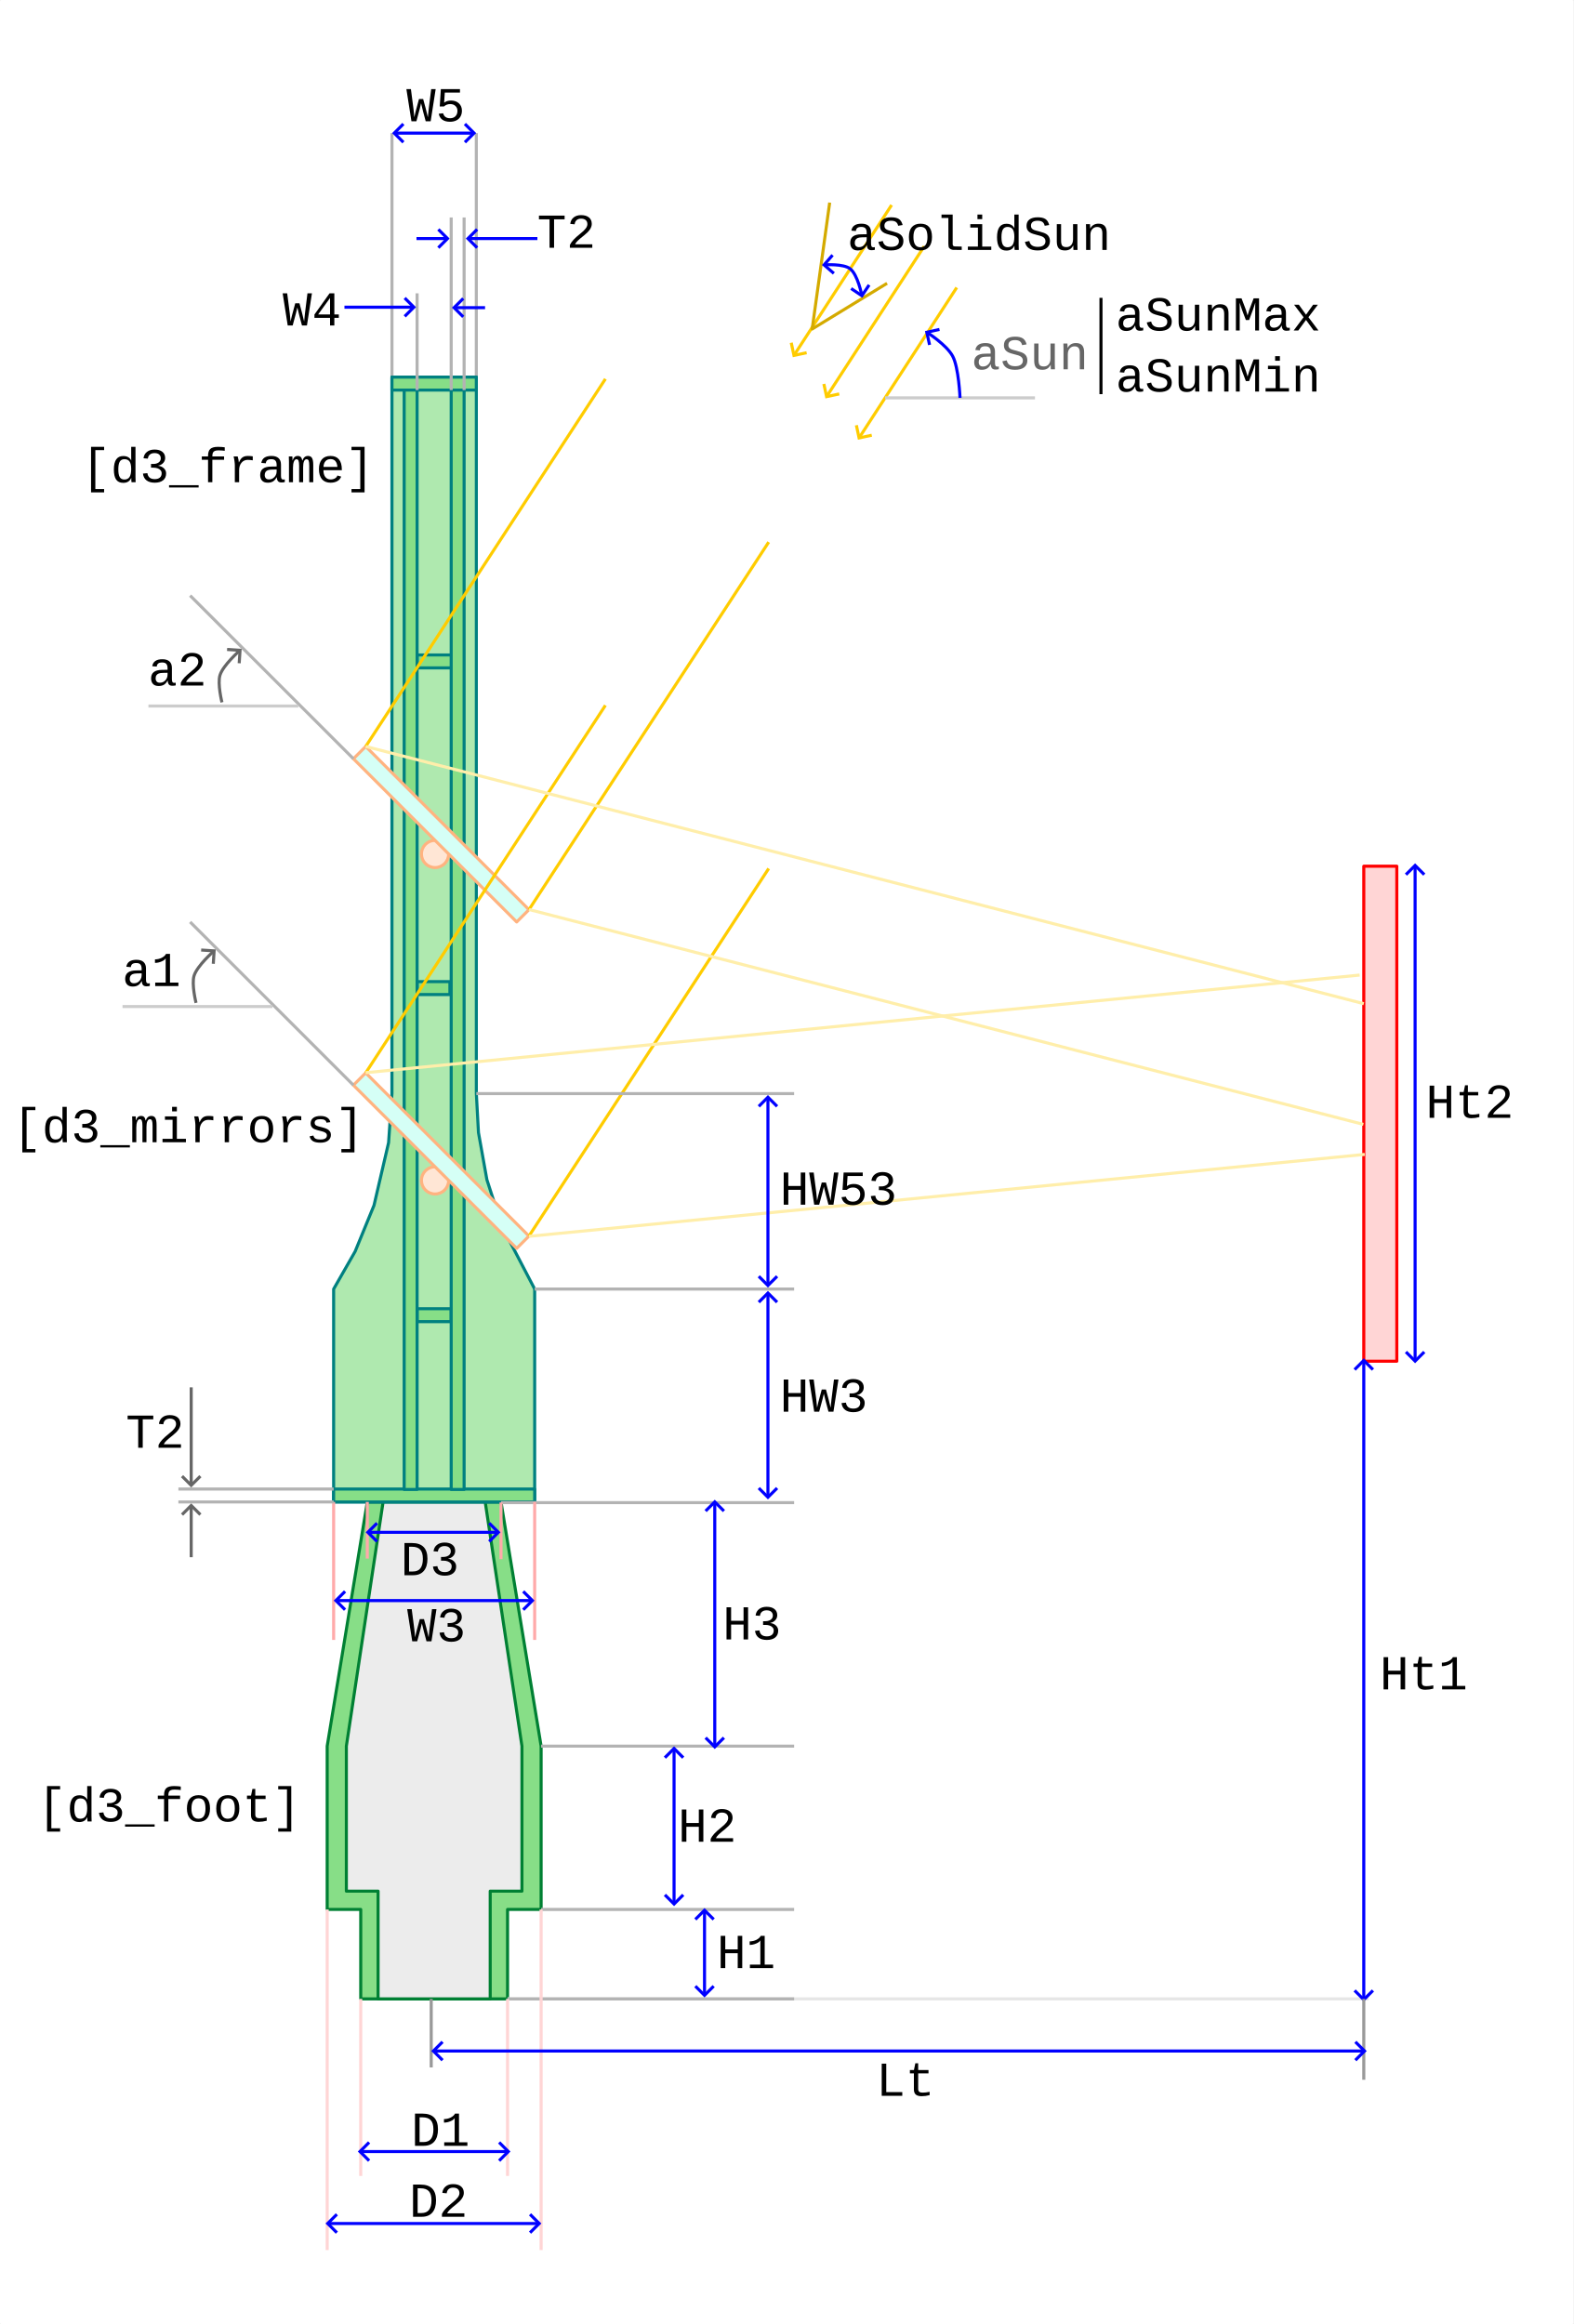
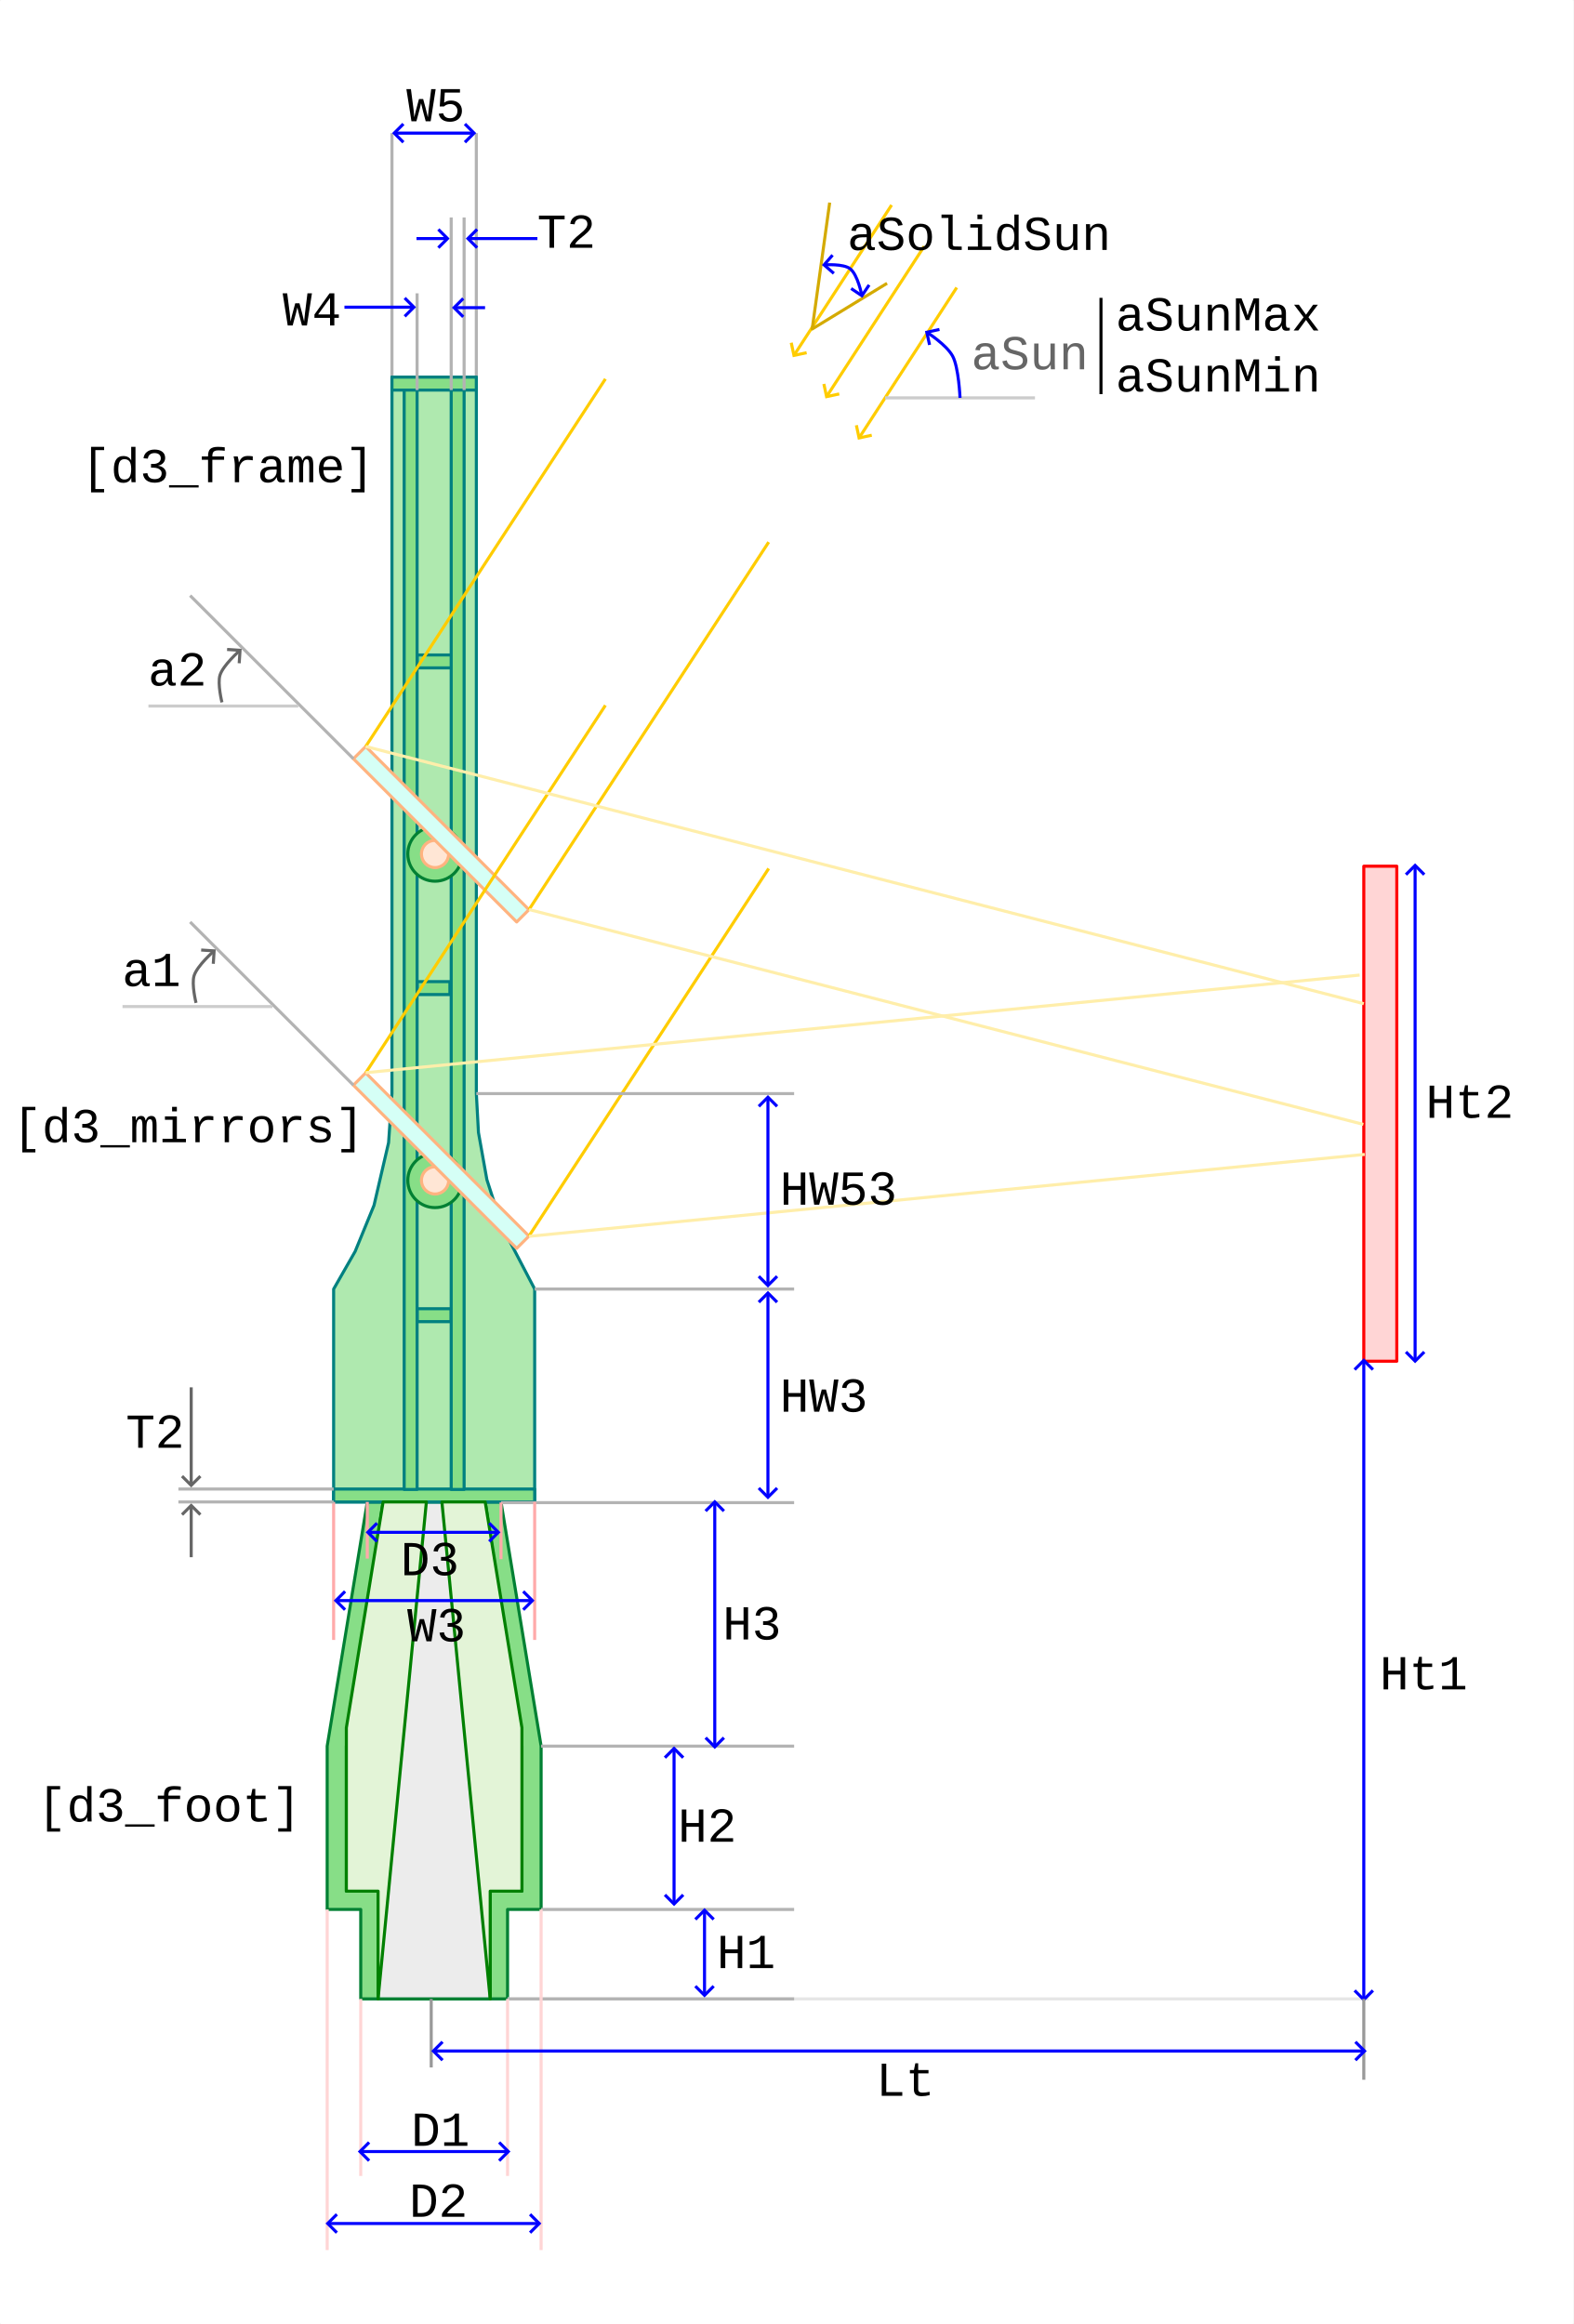
<svg xmlns="http://www.w3.org/2000/svg" width="515.445" height="761.406" viewBox="0 0 136.378 201.455" version="1.1" id="svg1">
  <defs id="defs1">
    <rect x="689.23" y="1352.333" width="144.153" height="33.335" id="rect4" />
    <rect x="674.815" y="1304.583" width="124.332" height="58.562" id="rect3" />
    <rect x="684.726" y="1269.445" width="145.955" height="48.652" id="rect2" />
    <rect x="411.867" y="986.843" width="81.864" height="54.769" id="rect68" />
    <rect x="320.128" y="1090.985" width="103.843" height="35.676" id="rect60" />
    <rect x="44.914" y="1429.588" width="36.632" height="29.937" id="rect47" />
    <rect x="223.662" y="905.234" width="38.065" height="21.064" id="rect46" />
    <rect x="187.174" y="889.468" width="47.75" height="31.308" id="rect45" />
    <rect x="186.174" y="897.576" width="26.227" height="18.019" id="rect44" />
    <rect x="349.57" y="1346.477" width="53.156" height="41.096" id="rect43" />
    <rect x="33.786" y="1444.231" width="54.958" height="31.083" id="rect42" />
    <rect x="71.352" y="1143.225" width="38.224" height="26.12" id="rect41" />
    <rect x="489.271" y="1312.367" width="59.885" height="47.143" id="rect30" />
    <rect x="277.126" y="1485.013" width="77.723" height="44.595" id="rect29" />
    <rect x="438.942" y="922.479" width="70.078" height="43.912" id="rect28" />
    <marker style="overflow:visible" id="ArrowWide" refX="0" refY="0" orient="auto-start-reverse" markerWidth="1" markerHeight="1" viewBox="0 0 1 1" preserveAspectRatio="xMidYMid">
      <path style="fill:none;stroke:context-stroke;stroke-width:1;stroke-linecap:butt" d="M 3,-3 0,0 3,3" transform="rotate(180,0.125,0)" id="path12" />
    </marker>
    <marker style="overflow:visible" id="ArrowWide-5" refX="0" refY="0" orient="auto-start-reverse" markerWidth="1" markerHeight="1" viewBox="0 0 1 1" preserveAspectRatio="xMidYMid">
      <path style="fill:none;stroke:context-stroke;stroke-width:1;stroke-linecap:butt" d="M 3,-3 0,0 3,3" transform="rotate(180,0.125,0)" id="path12-8" />
    </marker>
    <marker style="overflow:visible" id="ArrowWide-5-0" refX="0" refY="0" orient="auto-start-reverse" markerWidth="1" markerHeight="1" viewBox="0 0 1 1" preserveAspectRatio="xMidYMid">
      <path style="fill:none;stroke:context-stroke;stroke-width:1;stroke-linecap:butt" d="M 3,-3 0,0 3,3" transform="rotate(180,0.125,0)" id="path12-8-8" />
    </marker>
    <marker style="overflow:visible" id="ArrowWide-0" refX="0" refY="0" orient="auto-start-reverse" markerWidth="1" markerHeight="1" viewBox="0 0 1 1" preserveAspectRatio="xMidYMid">
      <path style="fill:none;stroke:context-stroke;stroke-width:1;stroke-linecap:butt" d="M 3,-3 0,0 3,3" transform="rotate(180,0.125,0)" id="path12-3" />
    </marker>
    <marker style="overflow:visible" id="ArrowWide-3" refX="0" refY="0" orient="auto-start-reverse" markerWidth="1" markerHeight="1" viewBox="0 0 1 1" preserveAspectRatio="xMidYMid">
      <path style="fill:none;stroke:context-stroke;stroke-width:1;stroke-linecap:butt" d="M 3,-3 0,0 3,3" transform="rotate(180,0.125,0)" id="path12-38" />
    </marker>
    <marker style="overflow:visible" id="ArrowWide-64" refX="0" refY="0" orient="auto-start-reverse" markerWidth="1" markerHeight="1" viewBox="0 0 1 1" preserveAspectRatio="xMidYMid">
      <path style="fill:none;stroke:context-stroke;stroke-width:1;stroke-linecap:butt" d="M 3,-3 0,0 3,3" transform="rotate(180,0.125,0)" id="path12-9" />
    </marker>
    <marker style="overflow:visible" id="ArrowWide-4-0" refX="0" refY="0" orient="auto-start-reverse" markerWidth="1" markerHeight="1" viewBox="0 0 1 1" preserveAspectRatio="xMidYMid">
      <path style="fill:none;stroke:context-stroke;stroke-width:1;stroke-linecap:butt" d="M 3,-3 0,0 3,3" transform="rotate(180,0.125,0)" id="path12-30-4" />
    </marker>
    <marker style="overflow:visible" id="ArrowWide-31-7" refX="0" refY="0" orient="auto-start-reverse" markerWidth="1" markerHeight="1" viewBox="0 0 1 1" preserveAspectRatio="xMidYMid">
      <path style="fill:none;stroke:context-stroke;stroke-width:1;stroke-linecap:butt" d="M 3,-3 0,0 3,3" transform="rotate(180,0.125,0)" id="path12-49-1" />
    </marker>
    <rect x="148.438" y="601.077" width="29.942" height="25.483" id="rect22-2" />
    <rect x="135.696" y="640.894" width="35.357" height="29.624" id="rect23-7" />
    <rect x="145.571" y="690.904" width="35.676" height="29.624" id="rect24-2" />
    <rect x="489.271" y="1312.367" width="59.885" height="47.143" id="rect30-1" />
    <marker style="overflow:visible" id="ArrowWide-73" refX="0" refY="0" orient="auto-start-reverse" markerWidth="1" markerHeight="1" viewBox="0 0 1 1" preserveAspectRatio="xMidYMid">
      <path style="fill:none;stroke:context-stroke;stroke-width:1;stroke-linecap:butt" d="M 3,-3 0,0 3,3" transform="rotate(180,0.125,0)" id="path12-6" />
    </marker>
    <marker style="overflow:visible" id="ArrowWide-6-6" refX="0" refY="0" orient="auto-start-reverse" markerWidth="1" markerHeight="1" viewBox="0 0 1 1" preserveAspectRatio="xMidYMid">
      <path style="fill:none;stroke:context-stroke;stroke-width:1;stroke-linecap:butt" d="M 3,-3 0,0 3,3" transform="rotate(180,0.125,0)" id="path12-1-3" />
    </marker>
    <rect x="110.532" y="678.162" width="35.995" height="23.253" id="rect25-8" />
    <rect x="126.777" y="719.572" width="39.817" height="25.483" id="rect26-1" />
    <marker style="overflow:visible" id="ArrowWide-55-6" refX="0" refY="0" orient="auto-start-reverse" markerWidth="1" markerHeight="1" viewBox="0 0 1 1" preserveAspectRatio="xMidYMid">
      <path style="fill:none;stroke:context-stroke;stroke-width:1;stroke-linecap:butt" d="M 3,-3 0,0 3,3" transform="rotate(180,0.125,0)" id="path12-4-1" />
    </marker>
    <rect x="132.829" y="627.197" width="37.269" height="27.713" id="rect27-9" />
    <rect x="71.352" y="1143.225" width="38.224" height="26.12" id="rect41-8" />
    <marker style="overflow:visible" id="ArrowWide-62" refX="0" refY="0" orient="auto-start-reverse" markerWidth="1" markerHeight="1" viewBox="0 0 1 1" preserveAspectRatio="xMidYMid">
      <path style="fill:none;stroke:context-stroke;stroke-width:1;stroke-linecap:butt" d="M 3,-3 0,0 3,3" transform="rotate(180,0.125,0)" id="path12-47" />
    </marker>
    <marker style="overflow:visible" id="ArrowWide-55-6-4" refX="0" refY="0" orient="auto-start-reverse" markerWidth="1" markerHeight="1" viewBox="0 0 1 1" preserveAspectRatio="xMidYMid">
      <path style="fill:none;stroke:context-stroke;stroke-width:1;stroke-linecap:butt" d="M 3,-3 0,0 3,3" transform="rotate(180,0.125,0)" id="path12-4-1-9" />
    </marker>
    <marker style="overflow:visible" id="ArrowWide-64-9" refX="0" refY="0" orient="auto-start-reverse" markerWidth="1" markerHeight="1" viewBox="0 0 1 1" preserveAspectRatio="xMidYMid">
      <path style="fill:none;stroke:context-stroke;stroke-width:1;stroke-linecap:butt" d="M 3,-3 0,0 3,3" transform="rotate(180,0.125,0)" id="path12-9-7" />
    </marker>
    <marker style="overflow:visible" id="ArrowWide-56" refX="0" refY="0" orient="auto-start-reverse" markerWidth="1" markerHeight="1" viewBox="0 0 1 1" preserveAspectRatio="xMidYMid">
      <path style="fill:none;stroke:context-stroke;stroke-width:1;stroke-linecap:butt" d="M 3,-3 0,0 3,3" transform="rotate(180,0.125,0)" id="path12-7" />
    </marker>
    <marker style="overflow:visible" id="ArrowWide-7-7" refX="0" refY="0" orient="auto-start-reverse" markerWidth="1" markerHeight="1" viewBox="0 0 1 1" preserveAspectRatio="xMidYMid">
      <path style="fill:none;stroke:context-stroke;stroke-width:1;stroke-linecap:butt" d="M 3,-3 0,0 3,3" transform="rotate(180,0.125,0)" id="path12-45-4" />
    </marker>
    <marker style="overflow:visible" id="ArrowWide-8" refX="0" refY="0" orient="auto-start-reverse" markerWidth="1" markerHeight="1" viewBox="0 0 1 1" preserveAspectRatio="xMidYMid">
      <path style="fill:none;stroke:context-stroke;stroke-width:1;stroke-linecap:butt" d="M 3,-3 0,0 3,3" transform="rotate(180,0.125,0)" id="path12-2" />
    </marker>
    <marker style="overflow:visible" id="ArrowWide-7-6" refX="0" refY="0" orient="auto-start-reverse" markerWidth="1" markerHeight="1" viewBox="0 0 1 1" preserveAspectRatio="xMidYMid">
      <path style="fill:none;stroke:context-stroke;stroke-width:1;stroke-linecap:butt" d="M 3,-3 0,0 3,3" transform="rotate(180,0.125,0)" id="path12-45-0" />
    </marker>
    <marker style="overflow:visible" id="ArrowWide-2" refX="0" refY="0" orient="auto-start-reverse" markerWidth="1" markerHeight="1" viewBox="0 0 1 1" preserveAspectRatio="xMidYMid">
      <path style="fill:none;stroke:context-stroke;stroke-width:1;stroke-linecap:butt" d="M 3,-3 0,0 3,3" transform="rotate(180,0.125,0)" id="path12-64" />
    </marker>
    <marker style="overflow:visible" id="ArrowWide-04-6" refX="0" refY="0" orient="auto-start-reverse" markerWidth="1" markerHeight="1" viewBox="0 0 1 1" preserveAspectRatio="xMidYMid">
      <path style="fill:none;stroke:context-stroke;stroke-width:1;stroke-linecap:butt" d="M 3,-3 0,0 3,3" transform="rotate(180,0.125,0)" id="path12-09-0" />
    </marker>
    <marker style="overflow:visible" id="ArrowWide-46" refX="0" refY="0" orient="auto-start-reverse" markerWidth="1" markerHeight="1" viewBox="0 0 1 1" preserveAspectRatio="xMidYMid">
      <path style="fill:none;stroke:context-stroke;stroke-width:1;stroke-linecap:butt" d="M 3,-3 0,0 3,3" transform="rotate(180,0.125,0)" id="path12-76" />
    </marker>
    <marker style="overflow:visible" id="ArrowWide-64-9-2" refX="0" refY="0" orient="auto-start-reverse" markerWidth="1" markerHeight="1" viewBox="0 0 1 1" preserveAspectRatio="xMidYMid">
      <path style="fill:none;stroke:context-stroke;stroke-width:1;stroke-linecap:butt" d="M 3,-3 0,0 3,3" transform="rotate(180,0.125,0)" id="path12-9-7-9" />
    </marker>
    <rect x="349.57" y="1346.477" width="53.156" height="41.096" id="rect43-6" />
  </defs>
  <g id="layer1" transform="translate(-9.164436,-234.4313)">
    <rect style="fill:#ffffff;stroke:#ffffff;stroke-width:0.265;stroke-linejoin:round;stroke-dasharray:none" id="rect48" width="136.114" height="201.191" x="9.297" y="234.564" />
    <path style="fill:#ffeeaa;stroke:#b3b3b3;stroke-width:0.265;stroke-linejoin:round" d="M 43.138,267.126 V 245.97" id="path18-17-3-7-4-6-1-0-11-7" />
    <path style="fill:#ffeeaa;stroke:#b3b3b3;stroke-width:0.265;stroke-linejoin:round" d="M 50.449,267.125 V 245.97" id="path18-17-3-7-4-6-1-0-11-7-3" />
    <path style="fill:#ffeeaa;stroke:#666666;stroke-width:0.265;stroke-linejoin:round;stroke-dasharray:none;marker-start:url(#ArrowWide-46)" d="m 25.737,363.121 v -8.428" id="path34-7" />
    <path style="fill:#ffeeaa;stroke:#666666;stroke-width:0.265;stroke-linejoin:round;stroke-dasharray:none;marker-start:url(#ArrowWide-04-6)" d="m 25.737,364.999 v 4.419" id="path34-6-5" />
    <path style="fill:#ffeeaa;stroke:#0000ff;stroke-width:0.265;stroke-linejoin:round;stroke-dasharray:none;marker-start:url(#ArrowWide-56)" d="M 47.885,255.11 H 45.264" id="path20-47" />
    <path style="fill:#ffeeaa;stroke:#0000ff;stroke-width:0.265;stroke-linejoin:round;stroke-dasharray:none;marker-start:url(#ArrowWide-7-7)" d="m 49.791,255.11 h 5.952" id="path20-4-4" />
    <path style="fill:#87de87;stroke:#008033;stroke-width:0.265;stroke-linejoin:round" d="m 40.999,364.626 -3.476,21.166 v 14.159 h 2.908 v 7.754 h 12.726 v -7.754 h 2.908 V 385.793 l -3.476,-21.166 z" id="path7-7" />
    <path style="fill:#ececec;stroke:#008033;stroke-width:0.265;stroke-linejoin:round" d="m 42.369,364.626 -3.184,21.166 v 12.571 h 2.75 v 9.341 h 9.718 v -9.341 h 2.75 V 385.793 l -3.184,-21.166 z" id="path7-6-8" />
    <rect style="fill:#87de87;stroke:#008080;stroke-width:0.265;stroke-linejoin:round" id="rect7-8" width="7.311" height="62.104" x="43.138" y="267.125" />
    <path style="fill:#afe9af;stroke:#008080;stroke-width:0.265;stroke-linejoin:round" d="m 43.138,267.126 v 62.104 l -0.293,4.249 -1.264,5.44 -1.637,3.997 -1.862,3.257 v 18.454 h 17.425 v -18.454 0 l -2.831,-5.426 -1.31,-4.052 -0.73,-4.087 -0.185,-3.379 v -62.104 z" id="path9" />
    <rect style="fill:#87de87;stroke:#008080;stroke-width:0.265;stroke-linejoin:round" id="rect3-6-5-3" width="3.517" height="1.12" x="45.316" y="291.206" />
    <rect style="fill:#87de87;stroke:#008080;stroke-width:0.265;stroke-linejoin:round" id="rect3-6-1-8" width="2.843" height="1.12" x="45.316" y="319.523" />
    <rect style="fill:#87de87;stroke:#008080;stroke-width:0.265;stroke-linejoin:round" id="rect3-6-60" width="2.955" height="1.12" x="45.316" y="347.877" />
    <rect style="fill:#87de87;stroke:#008080;stroke-width:0.265;stroke-linejoin:round" id="rect3-6-60-9" width="7.311" height="1.12" x="43.138" y="267.125" />
    <rect style="fill:#87de87;stroke:#008080;stroke-width:0.265;stroke-linejoin:round" id="rect3-6-60-9-3" width="17.425" height="1.12" x="38.081" y="363.507" />
    <rect style="fill:#87de87;stroke:#008080;stroke-width:0.265;stroke-linejoin:round" id="rect3-6-60-9-2" width="95.299" height="1.12" x="268.245" y="-45.316" transform="rotate(90)" />
    <rect style="fill:#87de87;stroke:#008080;stroke-width:0.265;stroke-linejoin:round" id="rect3-6-60-9-2-9" width="95.299" height="1.12" x="268.245" y="-49.391" transform="rotate(90)" />
+     <circle style="fill:#87de87;stroke:#008033;stroke-width:0.265;stroke-linejoin:round" id="path10-2-9-5" cx="46.871" cy="308.458" r="2.36" />
    <circle style="fill:#ffe6d5;stroke:#ffb380;stroke-width:0.265;stroke-linejoin:round" id="path10" cx="46.871" cy="308.458" r="1.18" />
+     <circle style="fill:#87de87;stroke:#008033;stroke-width:0.265;stroke-linejoin:round" id="path10-2-9" cx="46.871" cy="336.753" r="2.36" />
    <circle style="fill:#ffe6d5;stroke:#ffb380;stroke-width:0.265;stroke-linejoin:round" id="path10-2" cx="46.871" cy="336.753" r="1.18" />
    <rect style="fill:#d5fff6;stroke:#ffb380;stroke-width:0.265;stroke-linejoin:round" id="rect6-1-48" width="1.507" height="20.01" x="-184.175" y="240.387" transform="rotate(-45.00911)" />
    <rect style="fill:#d5fff6;stroke:#ffb380;stroke-width:0.265;stroke-linejoin:round" id="rect6-1-48-3" width="1.507" height="20.01" x="-204.186" y="260.391" transform="rotate(-45.00911)" />
    <rect style="fill:#ffd5d5;stroke:#ff0000;stroke-width:0.265;stroke-linejoin:round" id="rect10" width="2.861" height="42.908" x="127.37" y="309.518" />
    <path style="fill:#ffd5d5;stroke:#999999;stroke-width:0.265;stroke-linejoin:round" d="m 46.54,407.705 v 5.939" id="path11" />
    <path style="fill:#ffd5d5;stroke:#e6e6e6;stroke-width:0.265;stroke-linejoin:round" d="M 53.156,407.705 H 127.792" id="path11-1-0" />
    <path style="fill:#ffd5d5;stroke:#0000ff;stroke-width:0.265;stroke-linejoin:round;marker-start:url(#ArrowWide-5);marker-end:url(#ArrowWide-5)" d="M 127.37,407.705 V 352.426" id="path11-1-0-4-7" />
    <path style="fill:#ffd5d5;stroke:#999999;stroke-width:0.265;stroke-linejoin:round" d="m 127.37,407.705 v 7.008" id="path11-2" />
    <path style="fill:#ffd5d5;stroke:#0000ff;stroke-width:0.265;stroke-linejoin:round;marker-start:url(#ArrowWide-5-0);marker-end:url(#ArrowWide-5-0)" d="M 131.818,352.351 V 309.518" id="path11-1-0-4-7-0" />
    <path style="fill:#ffd5d5;stroke:#ffcc00;stroke-width:0.265;stroke-linejoin:round;marker-end:url(#ArrowWide)" d="m 86.443,252.205 -8.428,12.979" id="path13" />
    <path style="fill:#ffd5d5;stroke:#ffcc00;stroke-width:0.265;stroke-linejoin:round;marker-end:url(#ArrowWide-0)" d="m 89.271,255.779 -8.428,12.979" id="path13-9" />
    <path style="fill:#ffd5d5;stroke:#ffcc00;stroke-width:0.265;stroke-linejoin:round;marker-end:url(#ArrowWide-3)" d="m 92.088,259.358 -8.428,12.979" id="path13-6" />
    <path style="fill:#ffd5d5;stroke:#cccccc;stroke-width:0.265;stroke-linejoin:round" d="M 85.878,268.921 H 98.87" id="path14" />
    <path style="fill:none;stroke:#0000ff;stroke-width:0.265;stroke-linejoin:round;marker-end:url(#ArrowWide)" d="m 92.374,268.921 c 0,0 -0.111,-2.647 -0.642,-3.622 -0.53,-0.975 -2.183,-2.032 -2.183,-2.032" id="path15" />
    <path style="fill:#ffd5d5;stroke:#ffcc00;stroke-width:0.265;stroke-linejoin:round" d="m 61.639,267.277 -20.777,31.861" id="path13-67" />
    <path style="fill:#ffd5d5;stroke:#ffcc00;stroke-width:0.265;stroke-linejoin:round" d="M 75.79,281.424 55.012,313.285" id="path13-67-2" />
    <path style="fill:#ffd5d5;stroke:#ffcc00;stroke-width:0.265;stroke-linejoin:round" d="M 61.639,295.572 40.861,327.433" id="path13-67-21" />
    <path style="fill:#ffd5d5;stroke:#ffcc00;stroke-width:0.265;stroke-linejoin:round" d="M 75.79,309.718 55.012,341.58" id="path13-67-4" />
    <path style="fill:none;stroke:#ffeeaa;stroke-width:0.265;stroke-linejoin:round" d="m 40.861,299.139 86.509,22.298" id="path16" />
    <path style="fill:none;stroke:#ffeeaa;stroke-width:0.265;stroke-linejoin:round" d="m 55.018,313.275 72.315,18.624" id="path16-5" />
    <path style="fill:#ffeeaa;stroke:#ffeeaa;stroke-width:0.265;stroke-linejoin:round" d="m 55.012,341.602 72.439,-7.103" id="path17" />
    <path style="fill:#ffeeaa;stroke:#ffeeaa;stroke-width:0.265;stroke-linejoin:round" d="m 40.856,327.416 86.157,-8.462" id="path17-6" />
    <path style="fill:#ffeeaa;stroke:#0000ff;stroke-width:0.265;stroke-linejoin:round;stroke-dasharray:none;marker-start:url(#ArrowWide-2);marker-end:url(#ArrowWide-2)" d="m 43.399,245.97 h 6.788" id="path19-2" />
    <path style="fill:#ffeeaa;stroke:#b3b3b3;stroke-width:0.265;stroke-linejoin:round" d="M 52.588,364.686 H 77.995" id="path18-1" />
    <path style="fill:#ffeeaa;stroke:#b3b3b3;stroke-width:0.265;stroke-linejoin:round" d="M 56.064,385.793 H 77.995" id="path18-3-0" />
    <path style="fill:#ffeeaa;stroke:#b3b3b3;stroke-width:0.265;stroke-linejoin:round" d="M 56.064,399.952 H 77.995" id="path18-3-1-6" />
    <path style="fill:#ffeeaa;stroke:#b3b3b3;stroke-width:0.265;stroke-linejoin:round" d="M 53.156,407.705 H 77.995" id="path18-3-1-3-1" />
    <path style="fill:#ffeeaa;stroke:#0000ff;stroke-width:0.265;stroke-linejoin:round;stroke-dasharray:none;marker-start:url(#ArrowWide-64);marker-end:url(#ArrowWide-64)" d="m 71.116,364.686 v 21.107" id="path21-5" />
    <path style="fill:#ffeeaa;stroke:#0000ff;stroke-width:0.265;stroke-linejoin:round;stroke-dasharray:none;marker-start:url(#ArrowWide-4-0);marker-end:url(#ArrowWide-4-0)" d="m 67.588,386.065 v 13.349" id="path21-8-9" />
    <path style="fill:#ffeeaa;stroke:#0000ff;stroke-width:0.265;stroke-linejoin:round;stroke-dasharray:none;marker-start:url(#ArrowWide-31-7);marker-end:url(#ArrowWide-31-7)" d="m 70.228,400.085 v 7.243" id="path21-89-4" />
    <text xml:space="preserve" transform="matrix(0.2645833,0,0,0.2645833,32.02085,242.2321)" id="text22-9" style="font-size:16px;line-height:normal;font-family:'Liberation Mono';-inkscape-font-specification:'Liberation Mono';text-decoration-color:#000000;white-space:pre;shape-inside:url(#rect22-2);display:inline;fill:#000000;stroke-width:1;-inkscape-stroke:none;stop-color:#000000">
      <tspan x="148.438" y="615.313" id="tspan1">H1</tspan>
    </text>
    <text xml:space="preserve" transform="matrix(0.2645833,0,0,0.2645833,32.02085,220.7409)" id="text23-9" style="font-size:16px;line-height:normal;font-family:'Liberation Mono';-inkscape-font-specification:'Liberation Mono';text-decoration-color:#000000;white-space:pre;shape-inside:url(#rect23-7);display:inline;fill:#000000;stroke-width:1;-inkscape-stroke:none;stop-color:#000000">
      <tspan x="135.695" y="655.131" id="tspan2">H2</tspan>
    </text>
    <text xml:space="preserve" transform="matrix(0.2645833,0,0,0.2645833,33.28504,189.979)" id="text24-1" style="font-size:16px;line-height:normal;font-family:'Liberation Mono';-inkscape-font-specification:'Liberation Mono';text-decoration-color:#000000;white-space:pre;shape-inside:url(#rect24-2);display:inline;fill:#000000;stroke-width:1;-inkscape-stroke:none;stop-color:#000000">
-       <tspan x="145.57" y="705.141" id="tspan6">H3</tspan>
+       <tspan x="145.57" y="705.141" id="tspan3">H3</tspan>
    </text>
    <text xml:space="preserve" transform="matrix(0.2645833,0,0,0.2645833,-22.79847,18.60658)" id="text28" style="font-size:16px;line-height:normal;font-family:'Liberation Mono';-inkscape-font-specification:'Liberation Mono';text-decoration-color:#000000;white-space:pre;shape-inside:url(#rect28);display:inline;fill:#666666;stroke-width:1;-inkscape-stroke:none;stop-color:#000000">
-       <tspan x="438.941" y="936.715" id="tspan7">aSun</tspan>
+       <tspan x="438.941" y="936.715" id="tspan4">aSun</tspan>
    </text>
    <text xml:space="preserve" transform="matrix(0.2645833,0,0,0.2645833,11.77148,19.42999)" id="text29" style="font-size:16px;line-height:normal;font-family:'Liberation Mono';-inkscape-font-specification:'Liberation Mono';text-decoration-color:#000000;white-space:pre;shape-inside:url(#rect29);display:inline;fill:#000000;stroke-width:1;-inkscape-stroke:none;stop-color:#000000">
-       <tspan x="277.127" y="1499.25" id="tspan8">Lt</tspan>
+       <tspan x="277.127" y="1499.25" id="tspan5">Lt</tspan>
    </text>
    <text xml:space="preserve" transform="matrix(0.2645833,0,0,0.2645833,-0.7018443,29.8765)" id="text30" style="font-size:16px;line-height:normal;font-family:'Liberation Mono';-inkscape-font-specification:'Liberation Mono';text-decoration-color:#000000;white-space:pre;shape-inside:url(#rect30);display:inline;fill:#000000;stroke-width:1;-inkscape-stroke:none;stop-color:#000000">
-       <tspan x="489.271" y="1326.604" id="tspan9">Ht1</tspan>
+       <tspan x="489.271" y="1326.604" id="tspan6">Ht1</tspan>
    </text>
    <text xml:space="preserve" transform="matrix(0.2645833,0,0,0.2645833,3.289239,-19.66903)" id="text30-9" style="font-size:16px;line-height:normal;font-family:'Liberation Mono';-inkscape-font-specification:'Liberation Mono';text-decoration-color:#000000;white-space:pre;shape-inside:url(#rect30-1);display:inline;fill:#000000;stroke-width:1;-inkscape-stroke:none;stop-color:#000000">
-       <tspan x="489.271" y="1326.604" id="tspan10">Ht2</tspan>
+       <tspan x="489.271" y="1326.604" id="tspan7">Ht2</tspan>
    </text>
    <path style="fill:#ffeeaa;stroke:#ffd5d5;stroke-width:0.265;stroke-linejoin:round" d="m 37.523,399.952 v 29.524" id="path18-3-6-3" />
    <path style="fill:#ffeeaa;stroke:#ffd5d5;stroke-width:0.265;stroke-linejoin:round" d="m 56.064,399.952 v 29.524" id="path18-3-6-2-9" />
    <path style="fill:#ffeeaa;stroke:#ffd5d5;stroke-width:0.265;stroke-linejoin:round" d="m 40.43,407.705 v 15.349" id="path18-3-6-2-5-0" />
    <path style="fill:#ffeeaa;stroke:#ffd5d5;stroke-width:0.265;stroke-linejoin:round" d="m 53.156,407.705 v 15.349" id="path18-3-6-2-5-9-8" />
    <path style="fill:#ffeeaa;stroke:#0000ff;stroke-width:0.265;stroke-linejoin:round;stroke-dasharray:none;marker-start:url(#ArrowWide-73);marker-end:url(#ArrowWide-73)" d="M 40.43,420.937 H 53.156" id="path19-8" />
    <path style="fill:#ffeeaa;stroke:#0000ff;stroke-width:0.265;stroke-linejoin:round;stroke-dasharray:none;marker-start:url(#ArrowWide-6-6);marker-end:url(#ArrowWide-6-6)" d="M 37.632,427.174 H 55.834" id="path19-1-5" />
    <text xml:space="preserve" transform="matrix(0.2645833,0,0,0.2645833,15.55467,237.2417)" id="text25-0" style="font-size:16px;line-height:normal;font-family:'Liberation Mono';-inkscape-font-specification:'Liberation Mono';text-decoration-color:#000000;white-space:pre;shape-inside:url(#rect25-8);display:inline;fill:#000000;stroke-width:1;-inkscape-stroke:none;stop-color:#000000">
-       <tspan x="110.531" y="692.399" id="tspan11">D1</tspan>
+       <tspan x="110.531" y="692.399" id="tspan8">D1</tspan>
    </text>
    <text xml:space="preserve" transform="matrix(0.2645833,0,0,0.2645833,11.08787,232.4378)" id="text26-6" style="font-size:16px;line-height:normal;font-family:'Liberation Mono';-inkscape-font-specification:'Liberation Mono';text-decoration-color:#000000;white-space:pre;shape-inside:url(#rect26-1);display:inline;fill:#000000;stroke-width:1;-inkscape-stroke:none;stop-color:#000000">
-       <tspan x="126.777" y="733.809" id="tspan12">D2</tspan>
+       <tspan x="126.777" y="733.809" id="tspan9">D2</tspan>
    </text>
    <path style="fill:#ffd5d5;stroke:#0000ff;stroke-width:0.265;stroke-linejoin:round;marker-start:url(#ArrowWide);marker-end:url(#ArrowWide)" d="M 46.793,412.223 H 127.37" id="path11-1-0-4" />
    <path style="fill:#ffeeaa;stroke:#ffaaaa;stroke-width:0.265;stroke-linejoin:round" d="m 40.999,364.626 v 4.911" id="path18-3-6-2-5-9-8-4" />
+     <path style="fill:#e3f4d7;stroke:#008000;stroke-width:0.265;stroke-linejoin:round" d="m 46.12,364.627 h -3.752 l -3.184,19.579 -3.9e-5,14.159 h 2.75 l 10e-6,9.341 z" id="path30-4" />
    <path style="fill:#ffeeaa;stroke:#ffaaaa;stroke-width:0.265;stroke-linejoin:round" d="m 52.588,364.673 v 4.911" id="path18-3-6-2-5-9-8-4-7" />
+     <path style="fill:#e3f4d7;stroke:#008000;stroke-width:0.265;stroke-linejoin:round" d="m 47.466,364.627 h 3.752 l 3.184,19.579 -3.9e-5,14.159 h -2.75 l 10e-6,9.341 z" id="path30-1-5" />
    <path style="fill:#ffeeaa;stroke:#0000ff;stroke-width:0.265;stroke-linejoin:round;stroke-dasharray:none;marker-start:url(#ArrowWide-55-6);marker-end:url(#ArrowWide-55-6)" d="M 41.114,367.259 H 52.294" id="path19-6-8" />
    <text xml:space="preserve" transform="matrix(0.2645833,0,0,0.2645833,8.742343,201.2652)" id="text27-1" style="font-size:16px;line-height:normal;font-family:'Liberation Mono';-inkscape-font-specification:'Liberation Mono';text-decoration-color:#000000;white-space:pre;shape-inside:url(#rect27-9);display:inline;fill:#000000;stroke-width:1;-inkscape-stroke:none;stop-color:#000000">
-       <tspan x="132.83" y="641.434" id="tspan13">D3</tspan>
+       <tspan x="132.83" y="641.434" id="tspan10">D3</tspan>
    </text>
    <path style="fill:#ffeeaa;stroke:#b3b3b3;stroke-width:0.265;stroke-linejoin:round" d="m 45.316,268.245 v -8.387" id="path18-17-3-7-4-6-1-0" />
    <path style="fill:#ffffff;stroke:#b3b3b3;stroke-width:0.265;stroke-linejoin:round;stroke-dasharray:none" d="m 25.644,286.058 14.151,14.147" id="path40" />
    <path style="fill:#ffffff;stroke:#b3b3b3;stroke-width:0.265;stroke-linejoin:round;stroke-dasharray:none" d="m 25.644,314.352 14.151,14.147" id="path40-0" />
    <path style="fill:#ffd5d5;stroke:#cccccc;stroke-width:0.265;stroke-linejoin:round" d="M 22.029,295.632 H 35.02" id="path14-8" />
    <path style="fill:#ffffff;stroke:#666666;stroke-width:0.265;stroke-linejoin:round;stroke-dasharray:none;marker-end:url(#ArrowWide)" d="m 28.402,295.314 c 0,0 -0.403,-1.607 -0.169,-2.36 0.267,-0.859 1.686,-2.107 1.686,-2.107" id="path41" />
    <text xml:space="preserve" transform="matrix(0.2645833,0,0,0.2645833,3.118331,-12.38905)" id="text41" style="font-size:16px;line-height:normal;font-family:'Liberation Mono';-inkscape-font-specification:'Liberation Mono';text-decoration-color:#000000;white-space:pre;shape-inside:url(#rect41);display:inline;fill:#000000;stroke-width:1;-inkscape-stroke:none;stop-color:#000000">
-       <tspan x="71.352" y="1157.461" id="tspan14">a2</tspan>
+       <tspan x="71.352" y="1157.461" id="tspan11">a2</tspan>
    </text>
    <path style="fill:#ffd5d5;stroke:#cccccc;stroke-width:0.265;stroke-linejoin:round" d="M 19.783,321.684 H 32.775" id="path14-8-9" />
    <path style="fill:#ffffff;stroke:#666666;stroke-width:0.265;stroke-linejoin:round;stroke-dasharray:none;marker-end:url(#ArrowWide-62)" d="m 26.156,321.367 c 0,0 -0.403,-1.607 -0.169,-2.36 0.267,-0.859 1.686,-2.107 1.686,-2.107" id="path41-2" />
    <text xml:space="preserve" transform="matrix(0.2645833,0,0,0.2645833,0.8724645,13.66362)" id="text41-8" style="font-size:16px;line-height:normal;font-family:'Liberation Mono';-inkscape-font-specification:'Liberation Mono';text-decoration-color:#000000;white-space:pre;shape-inside:url(#rect41-8);display:inline;fill:#000000;stroke-width:1;-inkscape-stroke:none;stop-color:#000000">
-       <tspan x="71.352" y="1157.461" id="tspan15">a1</tspan>
+       <tspan x="71.352" y="1157.461" id="tspan12">a1</tspan>
    </text>
    <path style="fill:#ffeeaa;stroke:#ffaaaa;stroke-width:0.265;stroke-linejoin:round" d="M 38.081,364.626 V 376.589" id="path18-3-6-2-5-9-8-4-7-9" />
    <path style="fill:#ffeeaa;stroke:#ffaaaa;stroke-width:0.265;stroke-linejoin:round" d="m 55.506,364.627 v 11.962" id="path18-3-6-2-5-9-8-4-7-9-2" />
    <path style="fill:#ffeeaa;stroke:#0000ff;stroke-width:0.265;stroke-linejoin:round;stroke-dasharray:none;marker-start:url(#ArrowWide-55-6-4);marker-end:url(#ArrowWide-55-6-4)" d="M 38.343,373.177 H 55.243" id="path19-6-8-9" />
    <text xml:space="preserve" transform="matrix(0.2645833,0,0,0.2645833,35.51827,-9.17754)" id="text42" style="font-size:16px;line-height:normal;font-family:'Liberation Mono';-inkscape-font-specification:'Liberation Mono';text-decoration-color:#000000;white-space:pre;shape-inside:url(#rect42);display:inline;fill:#000000;stroke-width:1;-inkscape-stroke:none;stop-color:#000000">
-       <tspan x="33.785" y="1458.467" id="tspan16">W3</tspan>
+       <tspan x="33.785" y="1458.467" id="tspan13">W3</tspan>
    </text>
    <path style="fill:#ffeeaa;stroke:#b3b3b3;stroke-width:0.265;stroke-linejoin:round" d="M 55.506,346.172 H 77.995" id="path18-1-8" />
    <path style="fill:#ffeeaa;stroke:#0000ff;stroke-width:0.265;stroke-linejoin:round;stroke-dasharray:none;marker-start:url(#ArrowWide-64-9);marker-end:url(#ArrowWide-64-9)" d="m 75.725,346.584 v 17.57" id="path21-5-3" />
    <text xml:space="preserve" transform="matrix(0.2645833,0,0,0.2645833,-15.73292,-3.218098)" id="text43" style="font-size:16px;line-height:normal;font-family:'Liberation Mono';-inkscape-font-specification:'Liberation Mono';text-decoration-color:#000000;white-space:pre;shape-inside:url(#rect43);display:inline;fill:#000000;stroke-width:1;-inkscape-stroke:none;stop-color:#000000">
-       <tspan x="349.57" y="1360.713" id="tspan17">HW3</tspan>
+       <tspan x="349.57" y="1360.713" id="tspan14">HW3</tspan>
    </text>
    <path style="fill:#ffeeaa;stroke:#b3b3b3;stroke-width:0.265;stroke-linejoin:round" d="m 48.271,268.245 v -14.961" id="path18-17-3-7-4-6-1-0-1" />
    <path style="fill:#ffeeaa;stroke:#b3b3b3;stroke-width:0.265;stroke-linejoin:round" d="m 49.391,268.245 v -14.961" id="path18-17-3-7-4-6-1-0-11" />
    <path style="fill:#ffeeaa;stroke:#0000ff;stroke-width:0.265;stroke-linejoin:round;stroke-dasharray:none;marker-start:url(#ArrowWide-8)" d="m 48.586,261.102 h 2.621" id="path20-46" />
    <path style="fill:#ffeeaa;stroke:#0000ff;stroke-width:0.265;stroke-linejoin:round;stroke-dasharray:none;marker-start:url(#ArrowWide-7-6)" d="M 44.971,261.06 H 39.019" id="path20-4-2" />
    <text xml:space="preserve" transform="matrix(0.2645833,0,0,0.2645833,-15.59524,21.39608)" id="text44" style="font-size:16px;line-height:normal;font-family:'Liberation Mono';-inkscape-font-specification:'Liberation Mono';text-decoration-color:#000000;white-space:pre;shape-inside:url(#rect44);display:inline;fill:#000000;stroke-width:1;-inkscape-stroke:none;stop-color:#000000">
-       <tspan x="186.174" y="911.813" id="tspan18">W4</tspan>
+       <tspan x="186.174" y="911.813" id="tspan15">W4</tspan>
    </text>
    <text xml:space="preserve" transform="matrix(0.2645833,0,0,0.2645833,-5.135783,5.840253)" id="text45" style="font-size:16px;line-height:normal;font-family:'Liberation Mono';-inkscape-font-specification:'Liberation Mono';text-decoration-color:#000000;white-space:pre;shape-inside:url(#rect45);display:inline;fill:#000000;stroke-width:1;-inkscape-stroke:none;stop-color:#000000">
-       <tspan x="187.174" y="903.703" id="tspan19">W5</tspan>
+       <tspan x="187.174" y="903.703" id="tspan16">W5</tspan>
    </text>
    <text xml:space="preserve" transform="matrix(0.2645833,0,0,0.2645833,-3.456476,12.63402)" id="text46" style="font-size:16px;line-height:normal;font-family:'Liberation Mono';-inkscape-font-specification:'Liberation Mono';text-decoration-color:#000000;white-space:pre;shape-inside:url(#rect46);display:inline;fill:#000000;stroke-width:1;-inkscape-stroke:none;stop-color:#000000">
-       <tspan x="223.662" y="919.471" id="tspan20">T2</tspan>
+       <tspan x="223.662" y="919.471" id="tspan17">T2</tspan>
    </text>
    <path style="fill:#ffeeaa;stroke:#b3b3b3;stroke-width:0.265;stroke-linejoin:round" d="M 24.627,364.626 H 38.081" id="path18-1-4" />
    <path style="fill:#ffeeaa;stroke:#b3b3b3;stroke-width:0.265;stroke-linejoin:round" d="M 24.627,363.507 H 38.081" id="path18-1-4-7" />
    <text xml:space="preserve" transform="matrix(0.2645833,0,0,0.2645833,8.185217,-22.08116)" id="text47" style="font-size:16px;line-height:normal;font-family:'Liberation Mono';-inkscape-font-specification:'Liberation Mono';text-decoration-color:#000000;white-space:pre;shape-inside:url(#rect47);display:inline;fill:#000000;stroke-width:1;-inkscape-stroke:none;stop-color:#000000">
-       <tspan x="44.914" y="1443.824" id="tspan21">T2</tspan>
+       <tspan x="44.914" y="1443.824" id="tspan18">T2</tspan>
    </text>
    <path style="fill:#ffeeaa;stroke:#b3b3b3;stroke-width:0.265;stroke-linejoin:round" d="M 50.449,329.229 H 77.995" id="path18-1-8-3" />
    <path style="fill:#ffeeaa;stroke:#0000ff;stroke-width:0.265;stroke-linejoin:round;stroke-dasharray:none;marker-start:url(#ArrowWide-64-9-2);marker-end:url(#ArrowWide-64-9-2)" d="m 75.725,329.61 v 16.185" id="path21-5-3-3" />
    <text xml:space="preserve" transform="matrix(0.2645833,0,0,0.2645833,-15.73292,-21.16156)" id="text43-1" style="font-size:16px;line-height:normal;font-family:'Liberation Mono';-inkscape-font-specification:'Liberation Mono';text-decoration-color:#000000;white-space:pre;shape-inside:url(#rect43-6);display:inline;fill:#000000;stroke-width:1;-inkscape-stroke:none;stop-color:#000000">
-       <tspan x="349.57" y="1360.713" id="tspan22">HW53</tspan>
+       <tspan x="349.57" y="1360.713" id="tspan19">HW53</tspan>
    </text>
    <path style="fill:none;stroke:#d4aa00;stroke-width:0.265;stroke-linejoin:round" d="m 81.077,251.995 -1.517,10.956 6.489,-3.961" id="path24" />
    <path style="fill:none;stroke:#0000ff;stroke-width:0.265;stroke-linejoin:round;stroke-dasharray:none;marker-start:url(#ArrowWide);marker-end:url(#ArrowWide)" d="m 80.655,257.389 c 0,0 1.604,-0.112 2.191,0.337 0.659,0.504 1.011,2.276 1.011,2.276" id="path25" />
    <text xml:space="preserve" transform="matrix(0.2645833,0,0,0.2645833,-2.106981,-36.32435)" id="text39" style="font-size:16px;line-height:normal;font-family:'Liberation Mono';-inkscape-font-specification:'Liberation Mono';text-decoration-color:#000000;white-space:pre;shape-inside:url(#rect60);display:inline;fill:#000000;stroke-width:1;-inkscape-stroke:none;stop-color:#000000">
-       <tspan x="320.129" y="1105.221" id="tspan23">aSolidSun</tspan>
-     </text>
-     <text xml:space="preserve" transform="matrix(0.2645833,0,0,0.2645833,-3.118331,-1.786954)" id="text68" style="font-size:16px;line-height:normal;font-family:'Liberation Mono';-inkscape-font-specification:'Liberation Mono';text-decoration-color:#000000;white-space:pre;shape-inside:url(#rect68);fill:#000000;stroke-width:1;-inkscape-stroke:none;stop-color:#000000">
-       <tspan x="411.867" y="1001.078" id="tspan24">aSunMax
+       <tspan x="320.129" y="1105.221" id="tspan20">aSolidSun</tspan>
+     </text>
+     <text xml:space="preserve" transform="matrix(0.2645833,0,0,0.2645833,-3.118331,-1.786954)" id="text68" style="font-size:16px;line-height:normal;font-family:'Liberation Mono';-inkscape-font-specification:'Liberation Mono';text-decoration-color:#000000;white-space:pre;shape-inside:url(#rect68);display:inline;fill:#000000;stroke-width:1;-inkscape-stroke:none;stop-color:#000000">
+       <tspan x="411.867" y="1001.078" id="tspan21">aSunMax
</tspan>
-       <tspan x="411.867" y="1021.078" id="tspan25">aSunMin</tspan>
+       <tspan x="411.867" y="1021.078" id="tspan22">aSunMin</tspan>
    </text>
    <path style="fill:none;stroke:#000000;stroke-width:0.265;stroke-linejoin:round" d="m 104.591,260.25 v 8.348" id="path69" />
-     <text xml:space="preserve" transform="matrix(0.2645833,0,0,0.2645833,-168.7714,52.68146)" id="text2" style="font-size:16px;line-height:normal;font-family:'Liberation Mono';-inkscape-font-specification:'Liberation Mono';text-decoration-color:#000000;white-space:pre;shape-inside:url(#rect2);fill:#000000;stroke-width:1;-inkscape-stroke:none;stop-color:#000000">
-       <tspan x="684.727" y="1283.682" id="tspan26">[d3_foot]</tspan>
-     </text>
-     <text xml:space="preserve" transform="matrix(0.2645833,0,0,0.2645833,-162.3352,-72.70518)" id="text3" style="font-size:16px;line-height:normal;font-family:'Liberation Mono';-inkscape-font-specification:'Liberation Mono';text-decoration-color:#000000;white-space:pre;shape-inside:url(#rect3);fill:#000000;stroke-width:1;-inkscape-stroke:none;stop-color:#000000">
-       <tspan x="674.814" y="1318.819" id="tspan27">[d3_frame]</tspan>
-     </text>
-     <text xml:space="preserve" transform="matrix(0.2645833,0,0,0.2645833,-172.1087,-28.12856)" id="text4" style="font-size:16px;line-height:normal;font-family:'Liberation Mono';-inkscape-font-specification:'Liberation Mono';text-decoration-color:#000000;white-space:pre;shape-inside:url(#rect4);fill:#000000;stroke-width:1;-inkscape-stroke:none;stop-color:#000000">
-       <tspan x="689.23" y="1366.57" id="tspan28">[d3_mirrors]</tspan>
+     <text xml:space="preserve" transform="matrix(0.2645833,0,0,0.2645833,-168.7714,52.68146)" id="text2" style="font-size:16px;line-height:normal;font-family:'Liberation Mono';-inkscape-font-specification:'Liberation Mono';text-decoration-color:#000000;white-space:pre;shape-inside:url(#rect2);display:inline;fill:#000000;stroke-width:1;-inkscape-stroke:none;stop-color:#000000">
+       <tspan x="684.727" y="1283.682" id="tspan23">[d3_foot]</tspan>
+     </text>
+     <text xml:space="preserve" transform="matrix(0.2645833,0,0,0.2645833,-162.3352,-72.70518)" id="text3" style="font-size:16px;line-height:normal;font-family:'Liberation Mono';-inkscape-font-specification:'Liberation Mono';text-decoration-color:#000000;white-space:pre;shape-inside:url(#rect3);display:inline;fill:#000000;stroke-width:1;-inkscape-stroke:none;stop-color:#000000">
+       <tspan x="674.814" y="1318.819" id="tspan24">[d3_frame]</tspan>
+     </text>
+     <text xml:space="preserve" transform="matrix(0.2645833,0,0,0.2645833,-172.1087,-28.12856)" id="text4" style="font-size:16px;line-height:normal;font-family:'Liberation Mono';-inkscape-font-specification:'Liberation Mono';text-decoration-color:#000000;white-space:pre;shape-inside:url(#rect4);display:inline;fill:#000000;stroke-width:1;-inkscape-stroke:none;stop-color:#000000">
+       <tspan x="689.23" y="1366.57" id="tspan25">[d3_mirrors]</tspan>
    </text>
  </g>
</svg>
